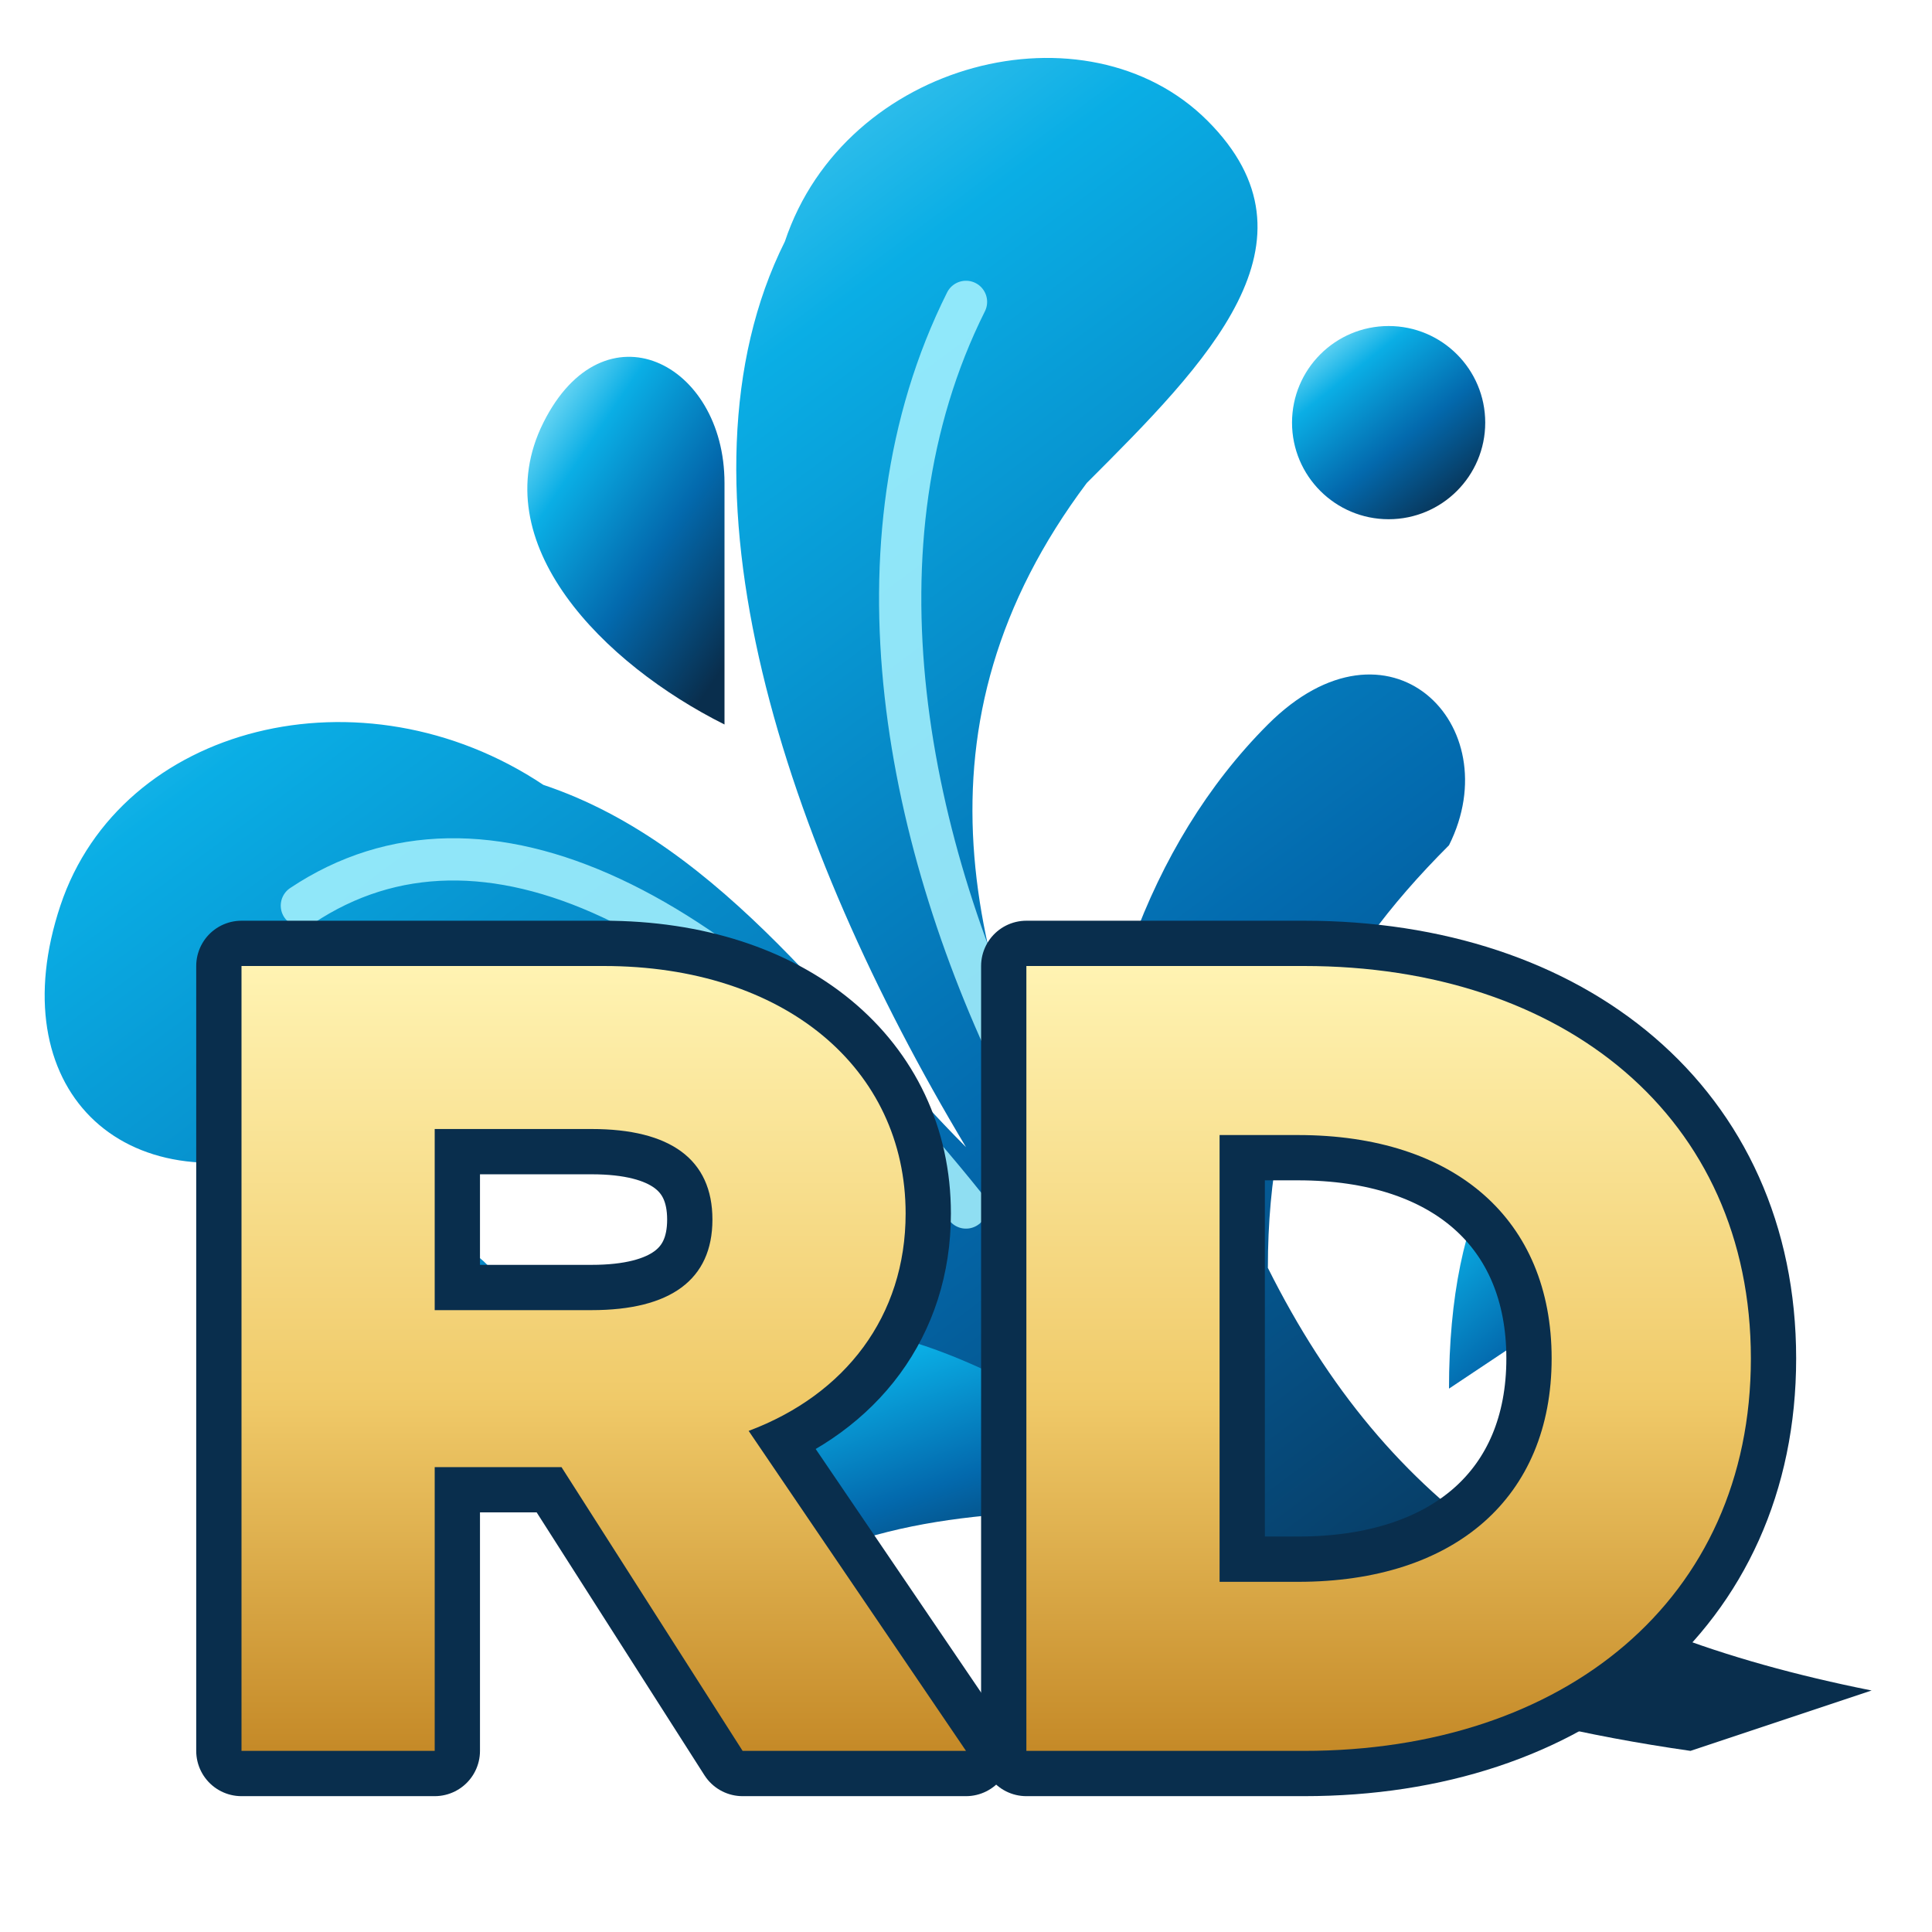
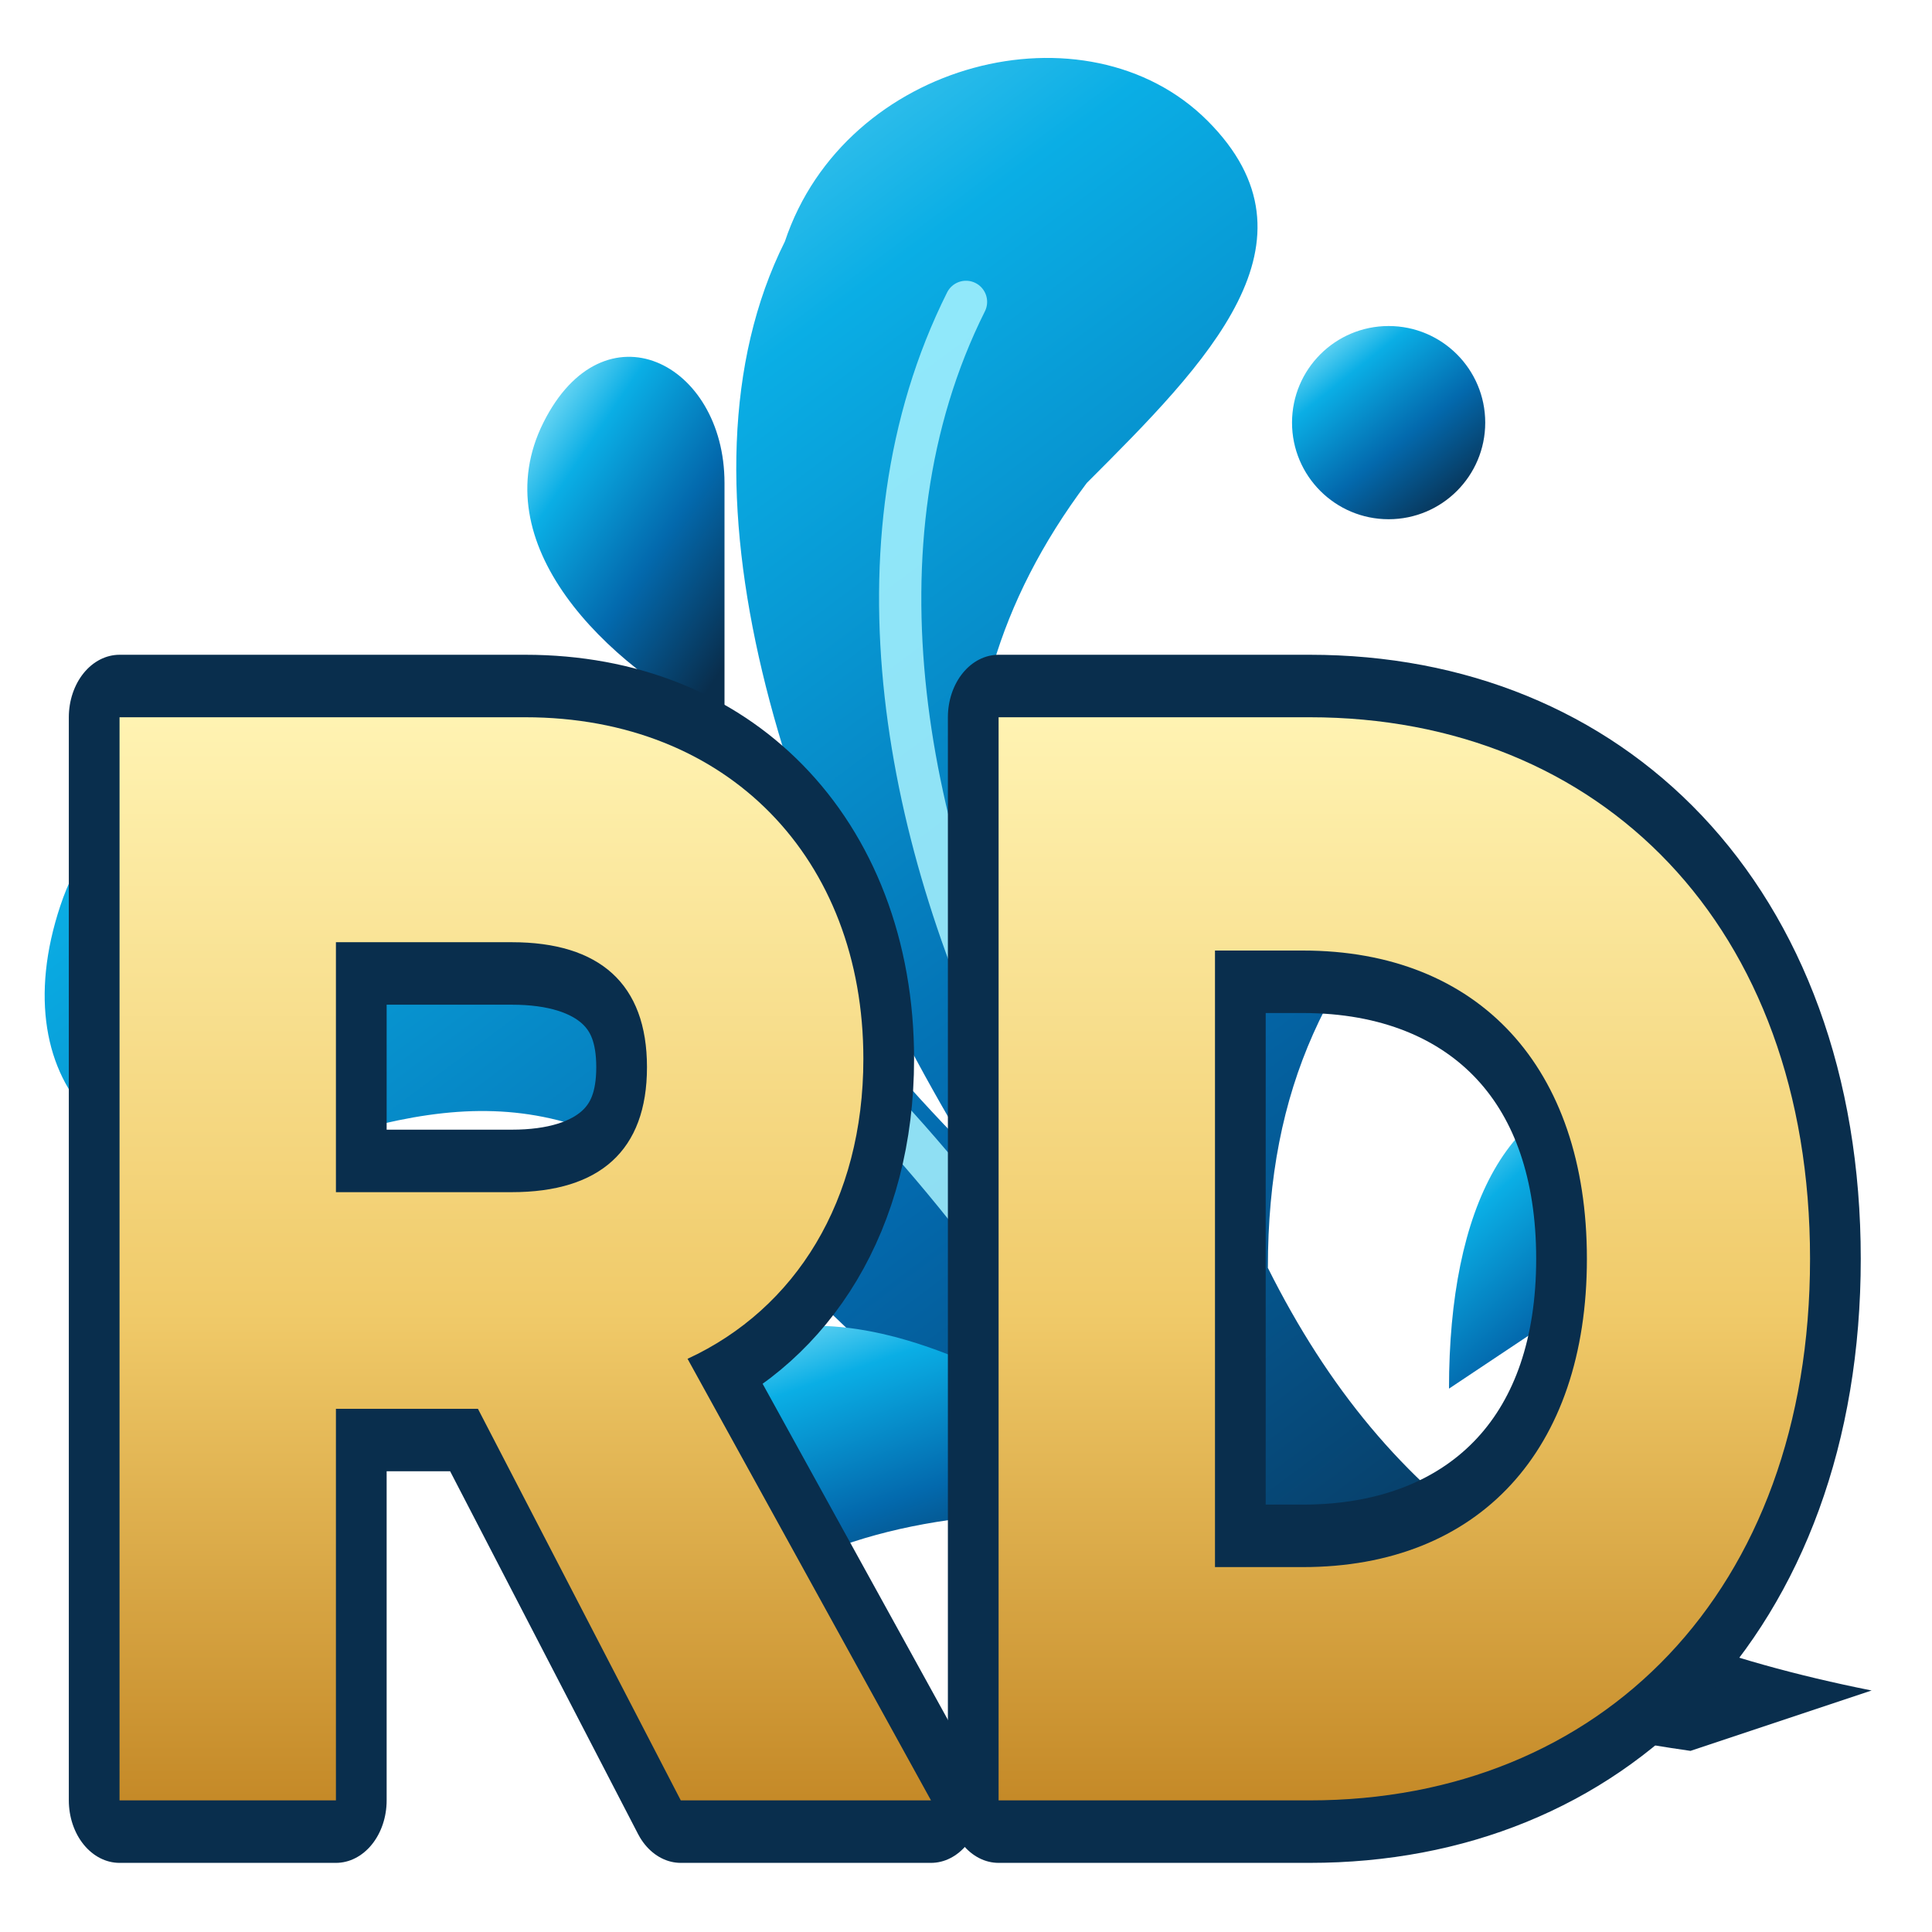
<svg xmlns="http://www.w3.org/2000/svg" viewBox="0 0 32 32">
  <defs>
    <linearGradient id="water" x1="0" y1="0" x2=".8" y2="1" gradientUnits="objectBoundingBox">
      <stop stop-color="#b5f5ff" />
      <stop offset=".3" stop-color="#0aaee5" />
      <stop offset=".64" stop-color="#0369ad" />
      <stop offset="1" stop-color="#092e4d" />
    </linearGradient>
    <linearGradient id="gold" x2="0" y2="1">
      <stop stop-color="#fff3b2" />
      <stop offset=".55" stop-color="#f0ca69" />
      <stop offset="1" stop-color="#c58a28" />
    </linearGradient>
  </defs>
  <g fill="url(#water)">
    <path d="M28 29c-7-1-11-4-15-8-3-3-5-3-8-2-3 1-5-1-4-4 1-3 5-4 8-2 3 1 5 4 7 6-3-5-5-11-3-15 1-3 5-4 7-2 2 2 0 4-2 6-3 4-2 8 0 12 0-3 1-6 3-8 2-2 4 0 3 2-2 2-3 4-3 7 2 4 5 6 10 7Z" />
    <path d="M20 25c-4-3-7-4-9-2-2 2 0 4 2 3 2-1 4-1 7-1Z" />
    <path d="M12 12c-2-1-4-3-3-5 1-2 3-1 3 1Z" />
    <path d="M24 23c0-3 1-5 3-5 2 0 2 2 0 3Z" />
    <circle cx="23" cy="7" r="1.6" />
    <circle cx="7" cy="22" r="1.5" />
  </g>
  <path d="M5 15c3-2 7 0 11 5m0-15c-2 4-1 9 1 13" fill="none" stroke="#a8f3ff" stroke-linecap="round" stroke-width=".7" opacity=".85" />
-   <g fill="url(#gold)" fill-rule="evenodd" stroke="#092e4d" stroke-width="1.5" stroke-linejoin="round" paint-order="stroke fill">
+   <g transform="translate(-2.5 -10.2) scale(1.12 1.38)" fill="url(#gold)" fill-rule="evenodd" stroke="#092e4d" stroke-width="1.5" stroke-linejoin="round" paint-order="stroke fill">
    <path d="M4 16h6c3 0 5 1.7 5 4.1 0 1.7-1 3-2.6 3.6L16 29h-3.7l-3-4.7H7.2V29H4Zm3.2 2.7v3h2.6c1.3 0 2-.5 2-1.5s-.7-1.5-2-1.5Z" />
    <path d="M17 16h4.6c4.3 0 7.4 2.5 7.4 6.5S25.9 29 21.6 29H17Zm3.2 2.8v7.4h1.3c2.6 0 4.2-1.4 4.2-3.7s-1.6-3.7-4.2-3.7Z" />
  </g>
</svg>
